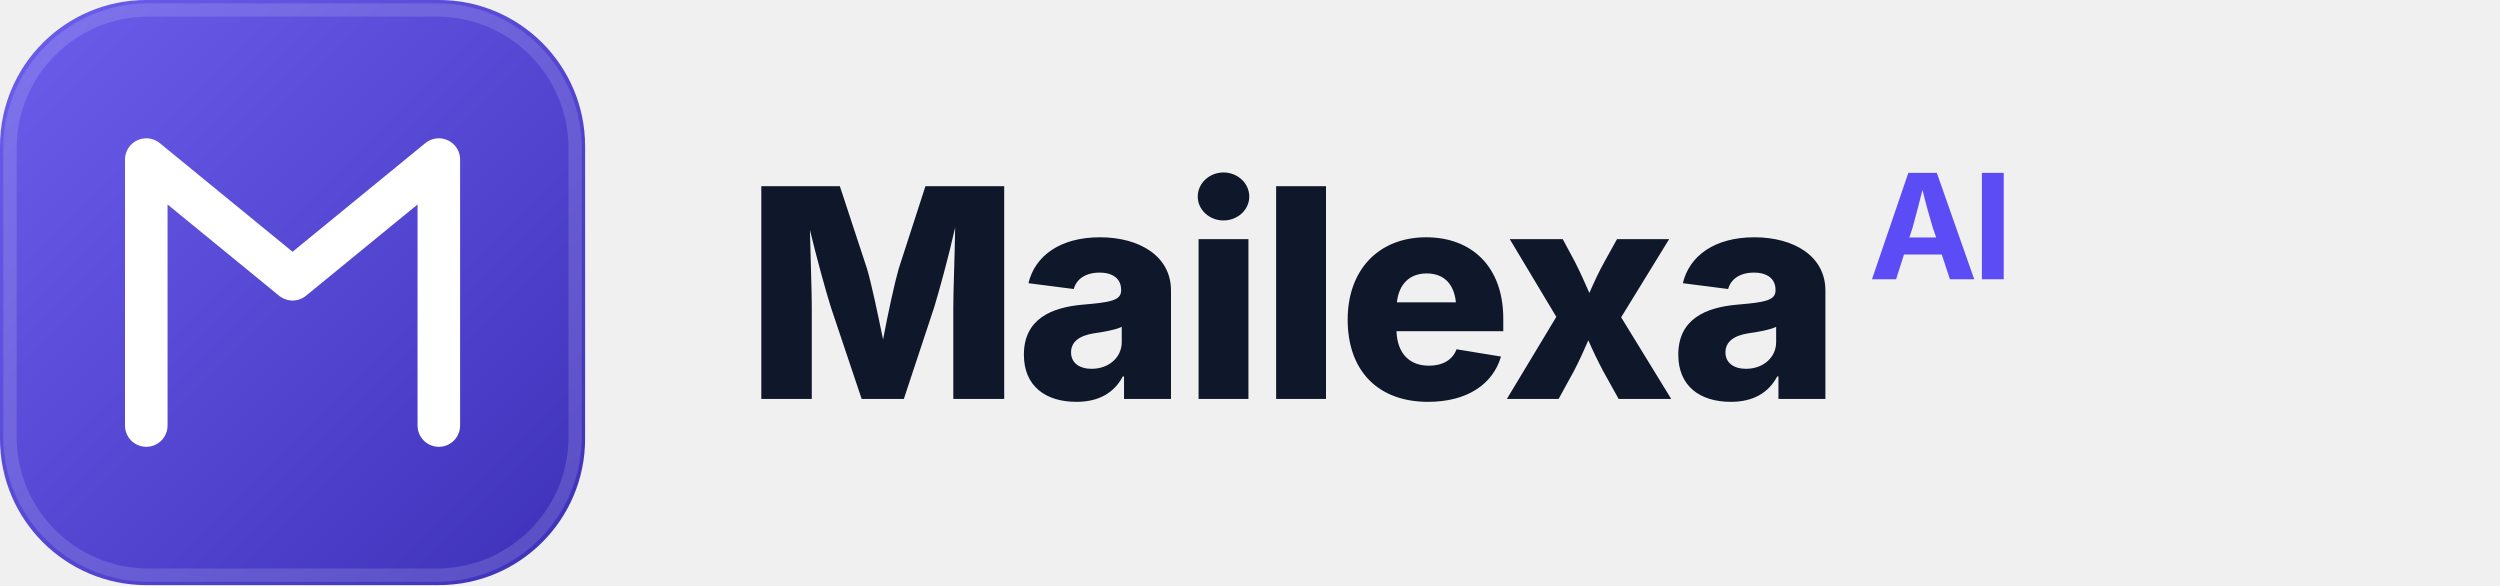
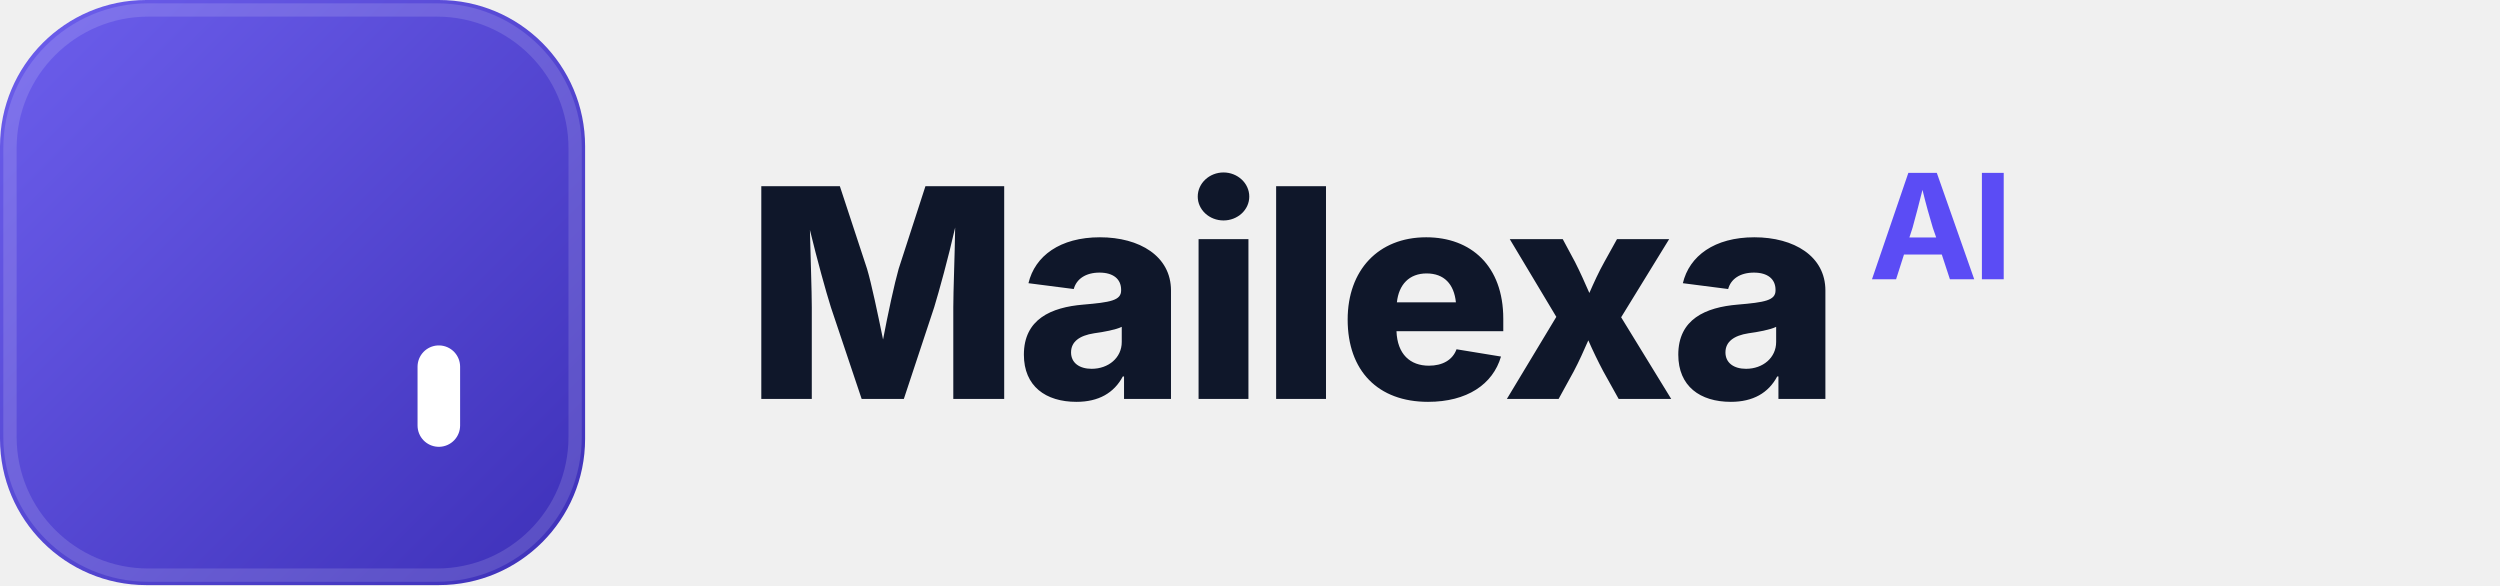
<svg xmlns="http://www.w3.org/2000/svg" viewBox="0 0 188 44" width="376" height="88">
+   <style>
+     .mark-core {
+       transform-origin: 22px 22px;
+       animation: markFloat 4.6s cubic-bezier(0.4, 0, 0.2, 1) infinite -1.2s;
+     }
+ 
+     .mark-path {
+       stroke-dasharray: 64;
+       stroke-dashoffset: 64;
+       animation: markDraw 2.9s cubic-bezier(0.35, 0, 0.25, 1) infinite -0.25s,
+                  markGlow 3.7s cubic-bezier(0.4, 0, 0.2, 1) infinite -0.9s;
+     }
+ 
+     @keyframes markFloat {
+       0%,
+       100% {
+         transform: translateY(0px);
+       }
+       50% {
+         transform: translateY(-0.35px);
+       }
+     }
+ 
+     @keyframes markDraw {
+       0% {
+         stroke-dashoffset: 64;
+       }
+       34% {
+         stroke-dashoffset: 0;
+       }
+       72% {
+         stroke-dashoffset: 0;
+       }
+       100% {
+         stroke-dashoffset: 64;
+       }
+     }
+ 
+     @keyframes markGlow {
+       0%,
+       100% {
+         stroke-opacity: 0.72;
+       }
+       50% {
+         stroke-opacity: 1;
+       }
+     }
+ 
+     @media (prefers-reduced-motion: reduce) {
+       .mark-core,
+       .mark-path {
+         animation: none;
+       }
+ 
+       .mark-path {
+         stroke-dasharray: none;
+         stroke-dashoffset: 0;
+       }
+     }
+   </style>
  <defs>
    <linearGradient id="bg" x1="0" y1="0" x2="1" y2="1">
      <stop offset="0%" stop-color="#6D5FED" />
      <stop offset="100%" stop-color="#3D30B8" />
    </linearGradient>
  </defs>
  <rect width="44" height="44" rx="11" fill="url(#bg)" />
  <rect x="0.75" y="0.75" width="42.5" height="42.5" rx="10.4" fill="none" stroke="#ffffff" stroke-opacity="0.14" stroke-width="1" />
-   <path d="M11 32 L11 12 L22 21 L33 12 L33 32" fill="none" stroke="white" stroke-width="3.2" stroke-linecap="round" stroke-linejoin="round" />
+   <g class="mark-core">
+     <path class="mark-path" d="M11 32 L11 12 L22 21 L33 12 L33 32" fill="none" stroke="white" stroke-width="3.2" stroke-linecap="round" stroke-linejoin="round" />
+   </g>
  <text x="56" y="30" font-family="-apple-system, BlinkMacSystemFont, 'Segoe UI', system-ui, sans-serif" font-weight="800" font-size="22" letter-spacing="-0.4" fill="#0F172A">Mailexa<tspan font-size="11" font-weight="700" fill="#5B4CF5" dy="-9" dx="2">AI</tspan>
  </text>
</svg>
